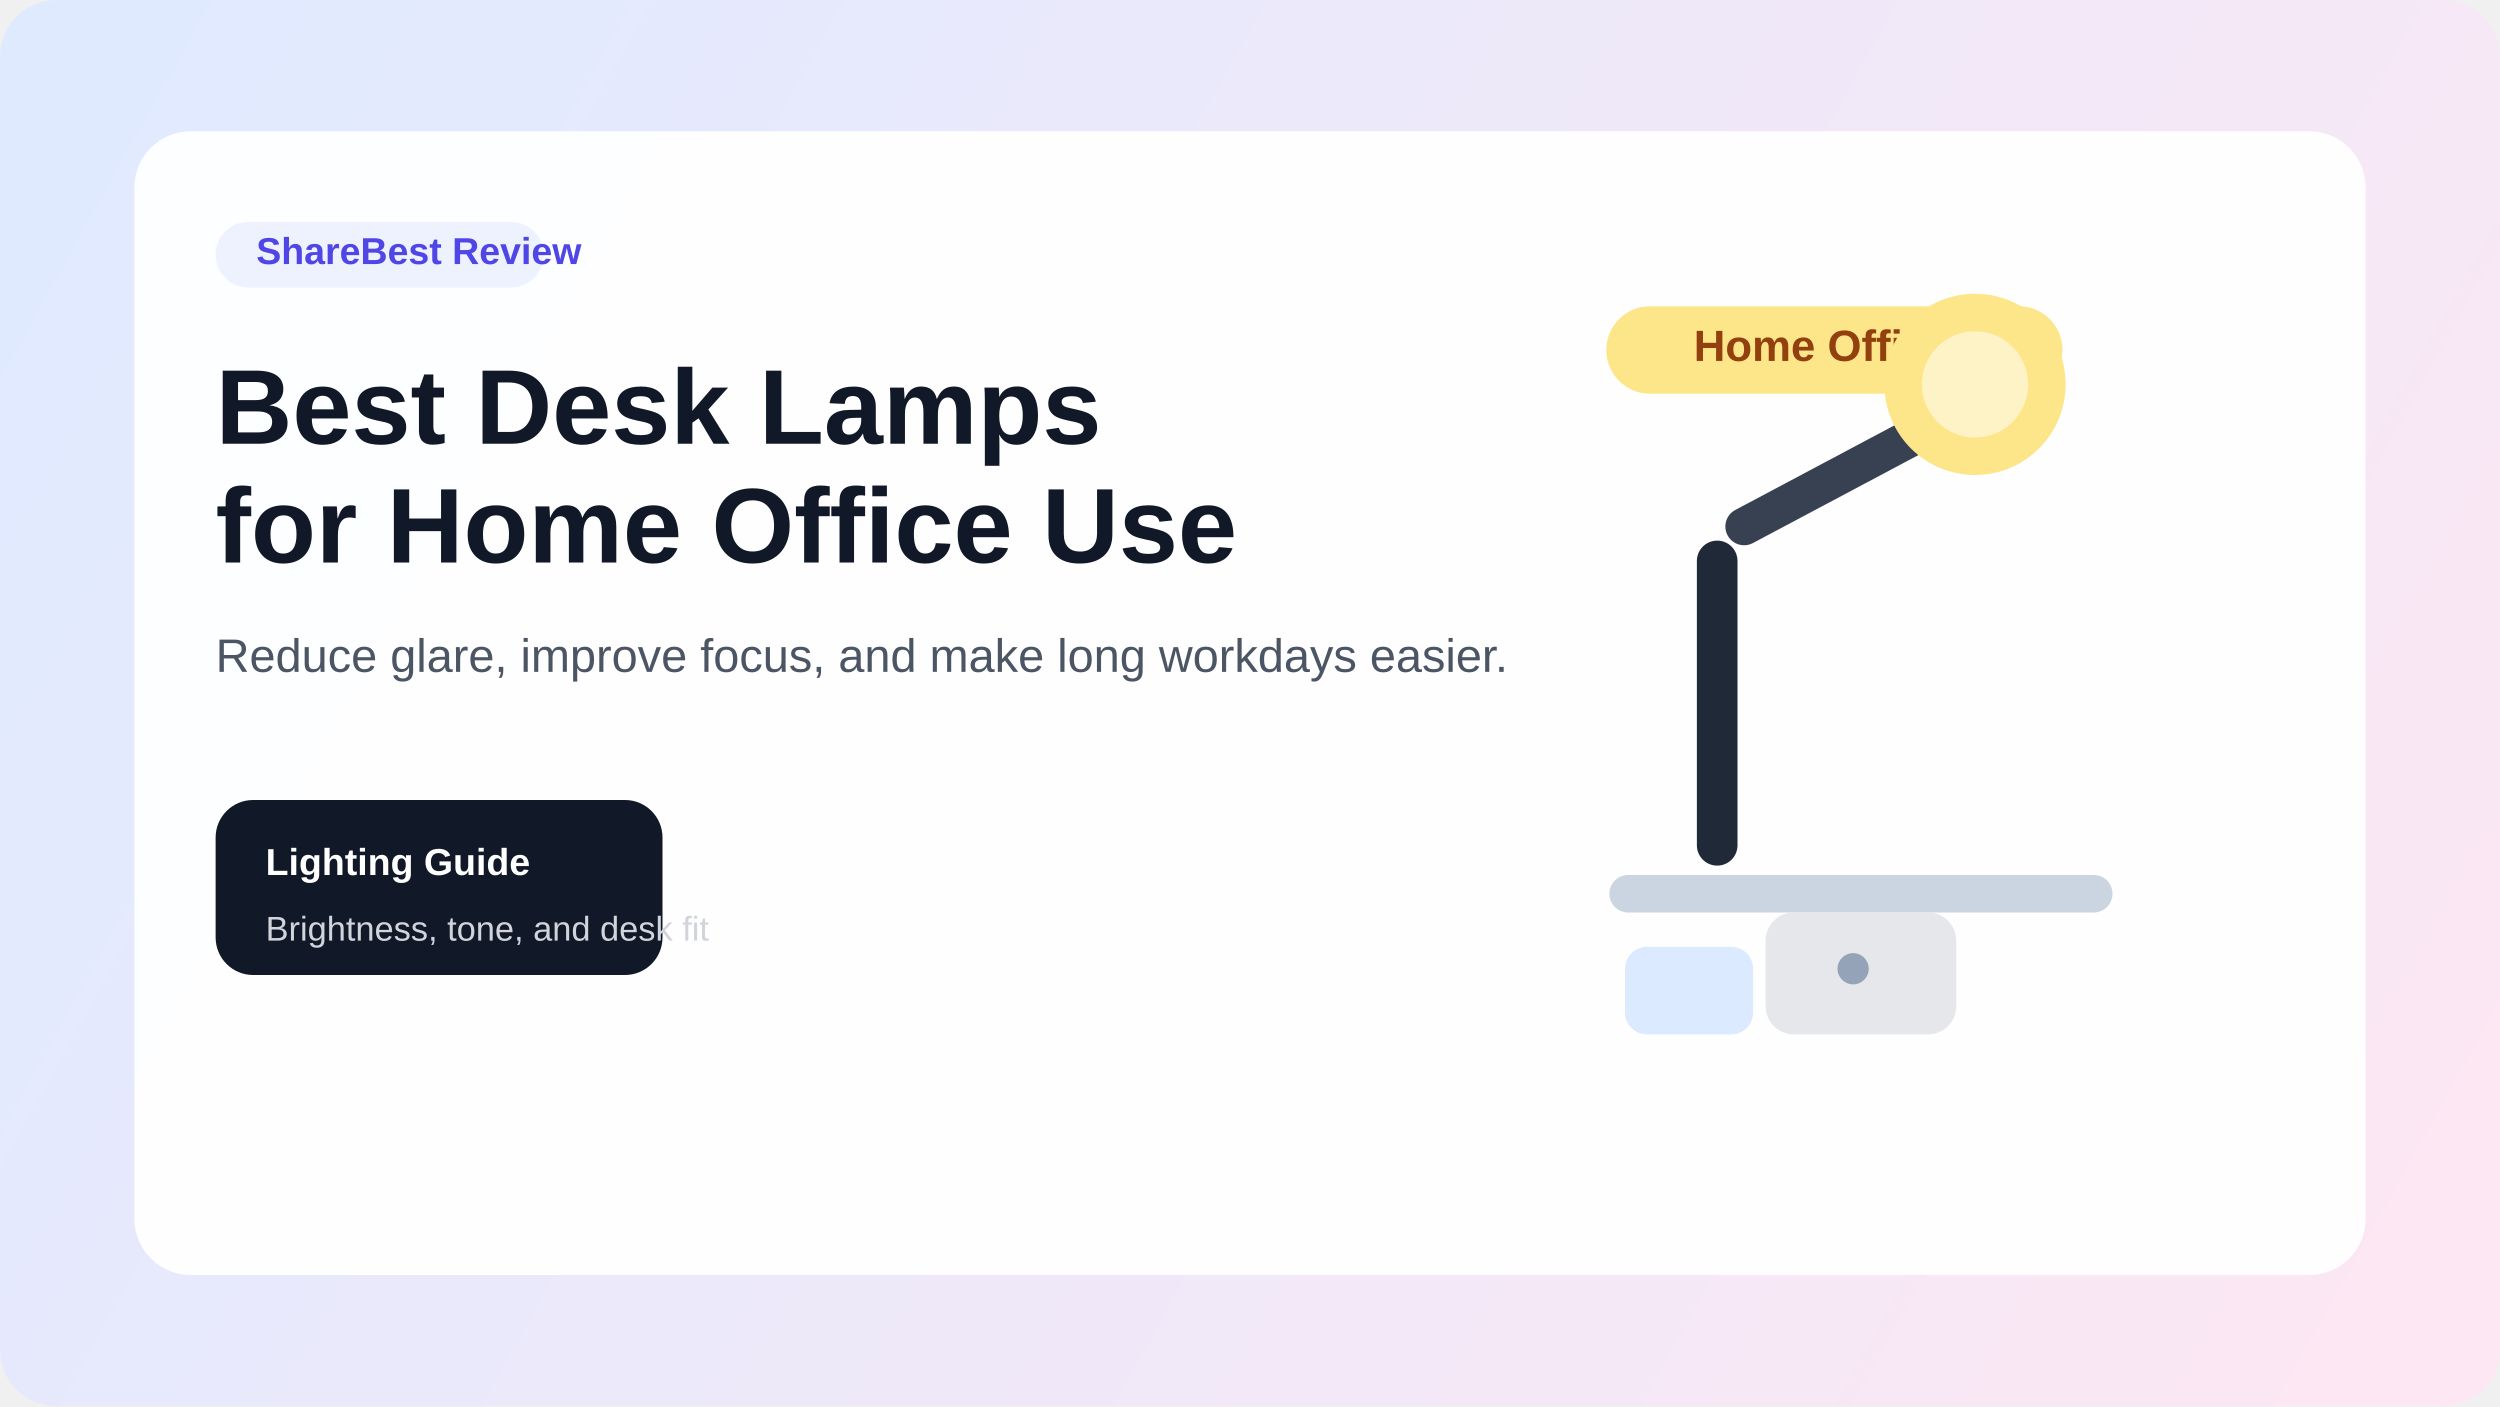
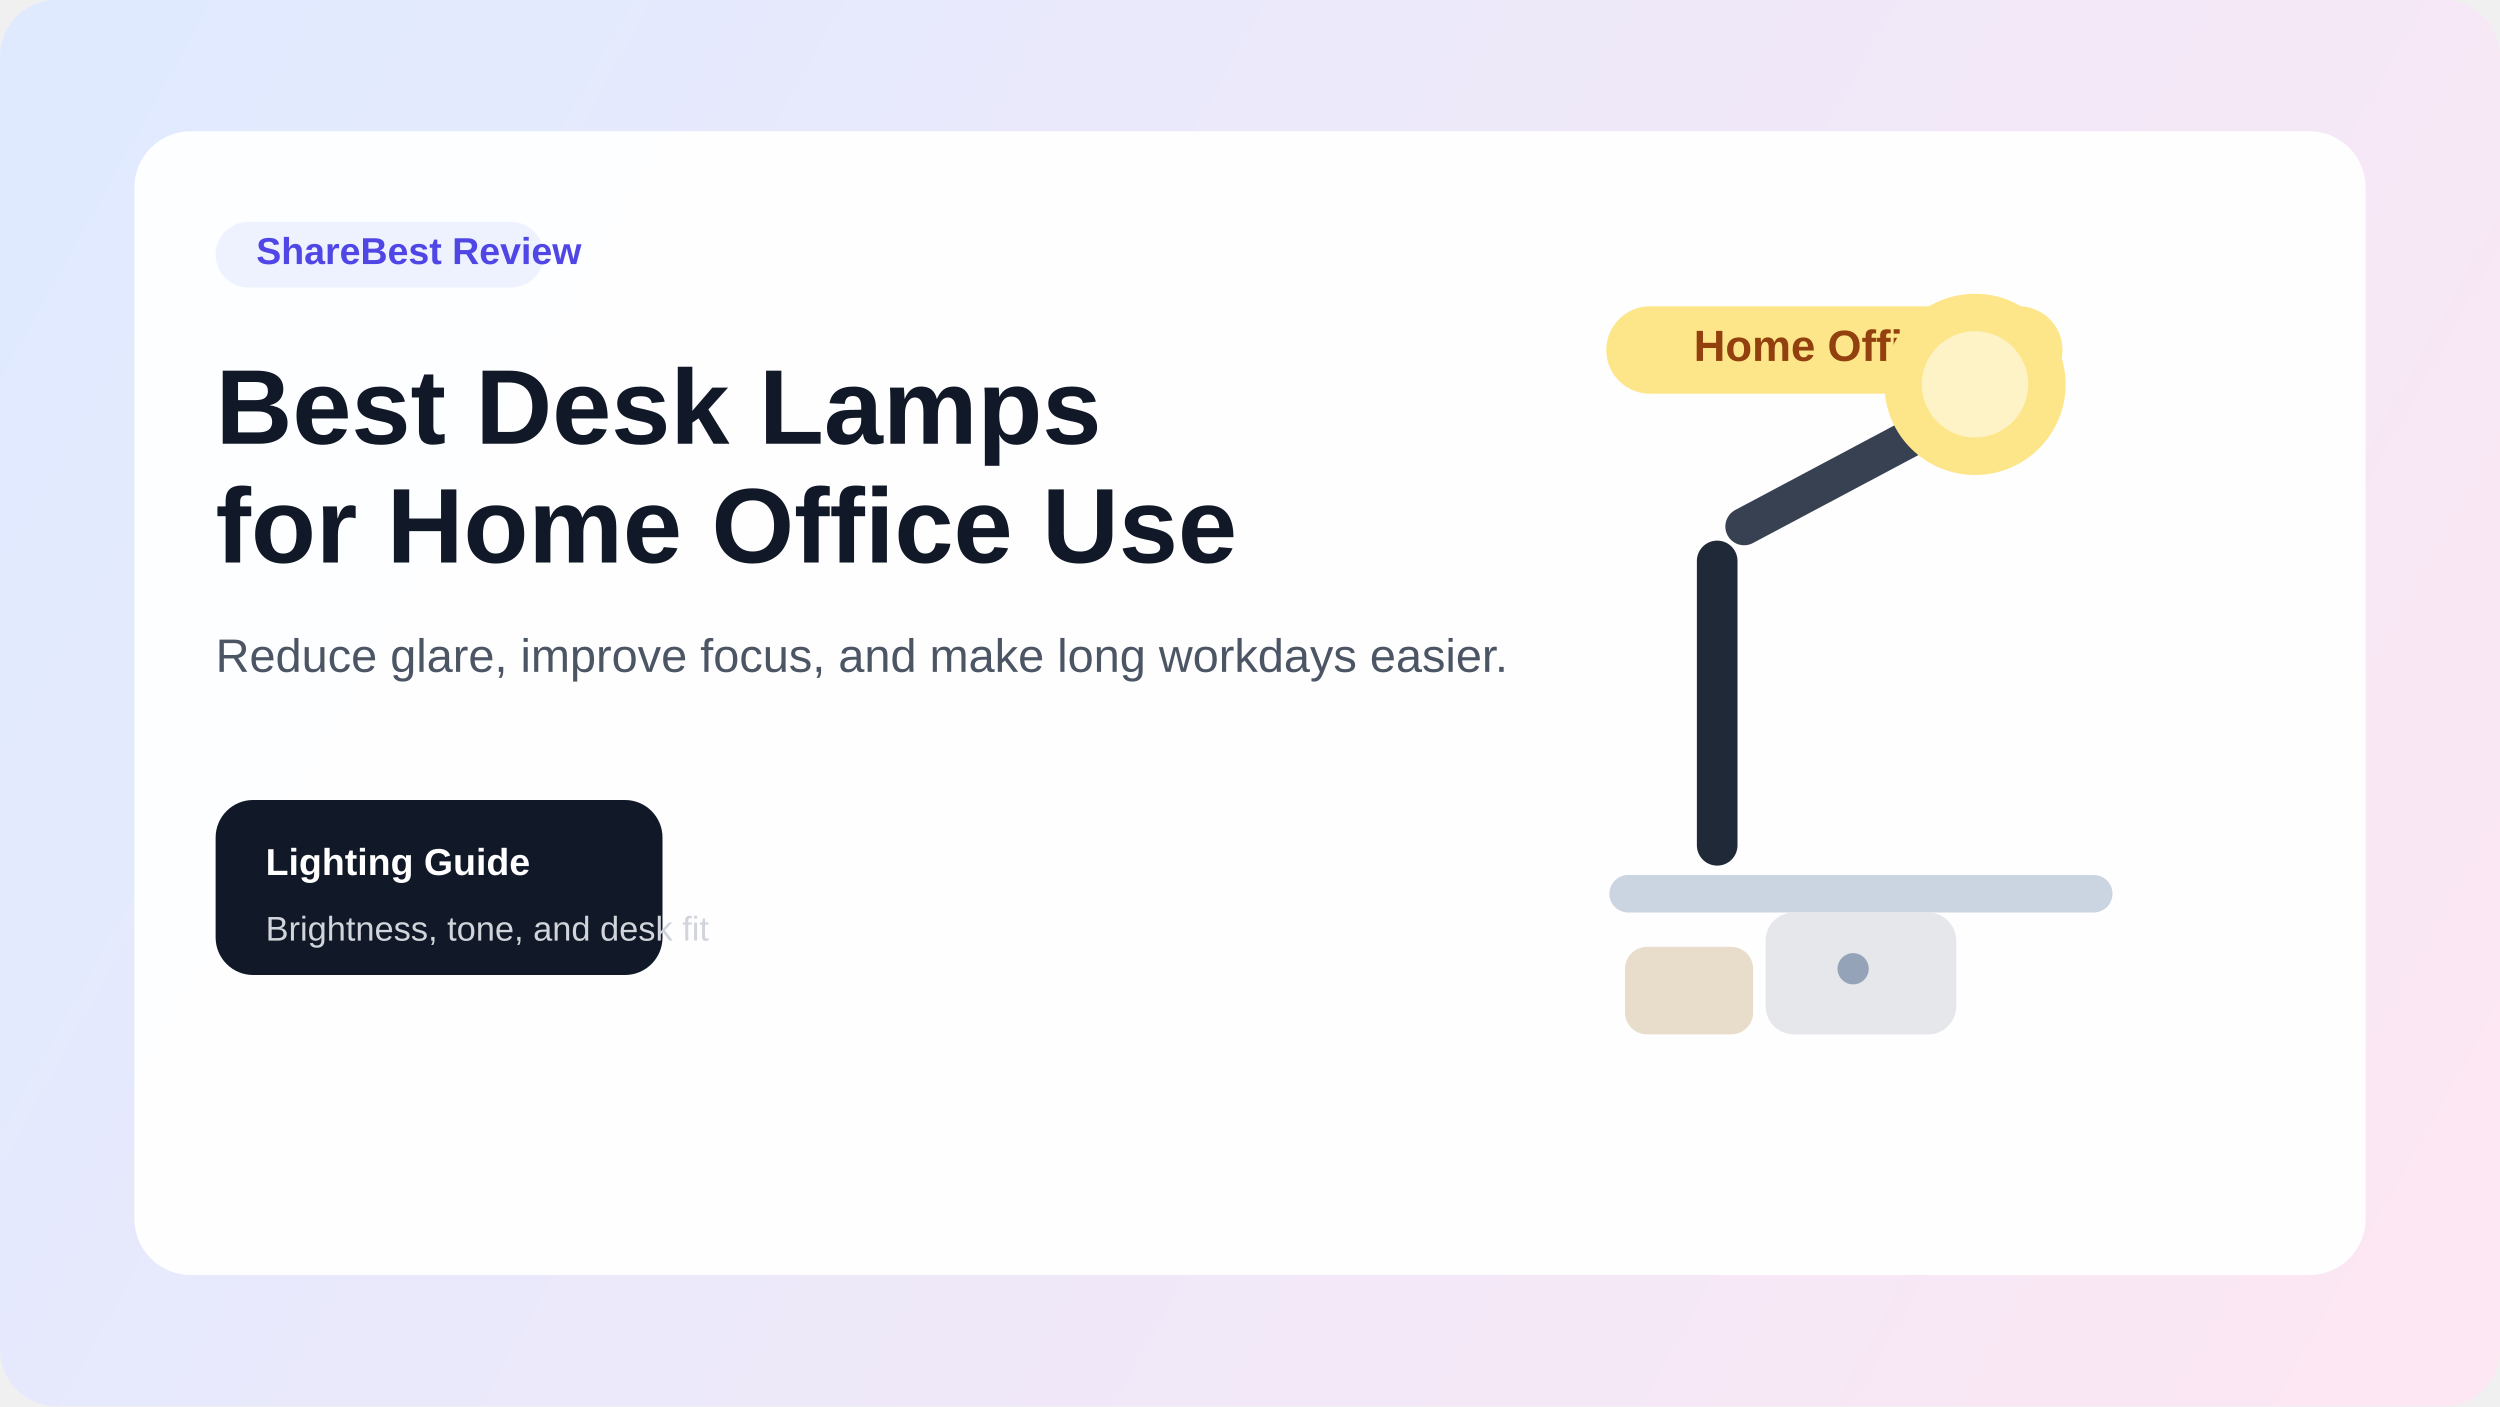
<svg xmlns="http://www.w3.org/2000/svg" width="1600" height="900" viewBox="0 0 1600 900" fill="none">
  <rect width="1600" height="900" rx="36" fill="url(#bg)" />
  <rect x="86" y="84" width="1428" height="732" rx="36" fill="white" fill-opacity="0.94" />
  <rect x="138" y="142" width="210" height="42" rx="21" fill="#EEF2FF" />
  <text x="164" y="169" fill="#4F46E5" font-family="Arial, sans-serif" font-size="24" font-weight="700">ShareBest Review</text>
  <text x="138" y="284" fill="#111827" font-family="Arial, sans-serif" font-size="68" font-weight="800">Best Desk Lamps</text>
  <text x="138" y="360" fill="#111827" font-family="Arial, sans-serif" font-size="68" font-weight="800">for Home Office Use</text>
  <text x="138" y="430" fill="#4B5563" font-family="Arial, sans-serif" font-size="30">Reduce glare, improve focus, and make long workdays easier.</text>
  <rect x="138" y="512" width="286" height="112" rx="24" fill="#111827" />
  <text x="170" y="560" fill="white" font-family="Arial, sans-serif" font-size="24" font-weight="700">Lighting Guide</text>
  <text x="170" y="602" fill="#D1D5DB" font-family="Arial, sans-serif" font-size="22">Brightness, tone, and desk fit</text>
  <rect x="1028" y="196" width="292" height="56" rx="28" fill="#FDE68A" />
  <text x="1084" y="231" fill="#92400E" font-family="Arial, sans-serif" font-size="28" font-weight="700">Home Office</text>
  <rect x="1086" y="346" width="26" height="208" rx="13" fill="#1F2937" />
  <rect x="1100" y="332" width="180" height="24" rx="12" transform="rotate(-28 1100 332)" fill="#374151" />
  <circle cx="1264" cy="246" r="58" fill="#FDE68A" />
  <circle cx="1264" cy="246" r="34" fill="#FEF3C7" />
  <rect x="1030" y="560" width="322" height="24" rx="12" fill="#CBD5E1" />
  <rect x="1130" y="584" width="122" height="78" rx="18" fill="#E5E7EB" />
-   <rect x="1040" y="606" width="82" height="56" rx="14" fill="#DBEAFE" />
+   <rect x="1040" y="606" width="82" height="56" rx="14" fill="#e8ddcb" />
  <circle cx="1186" cy="620" r="10" fill="#94A3B8" />
  <defs>
    <linearGradient id="bg" x1="72" y1="54" x2="1512" y2="858" gradientUnits="userSpaceOnUse">
      <stop stop-color="#E0EAFF" />
      <stop offset="1" stop-color="#FCE7F3" />
    </linearGradient>
  </defs>
</svg>
